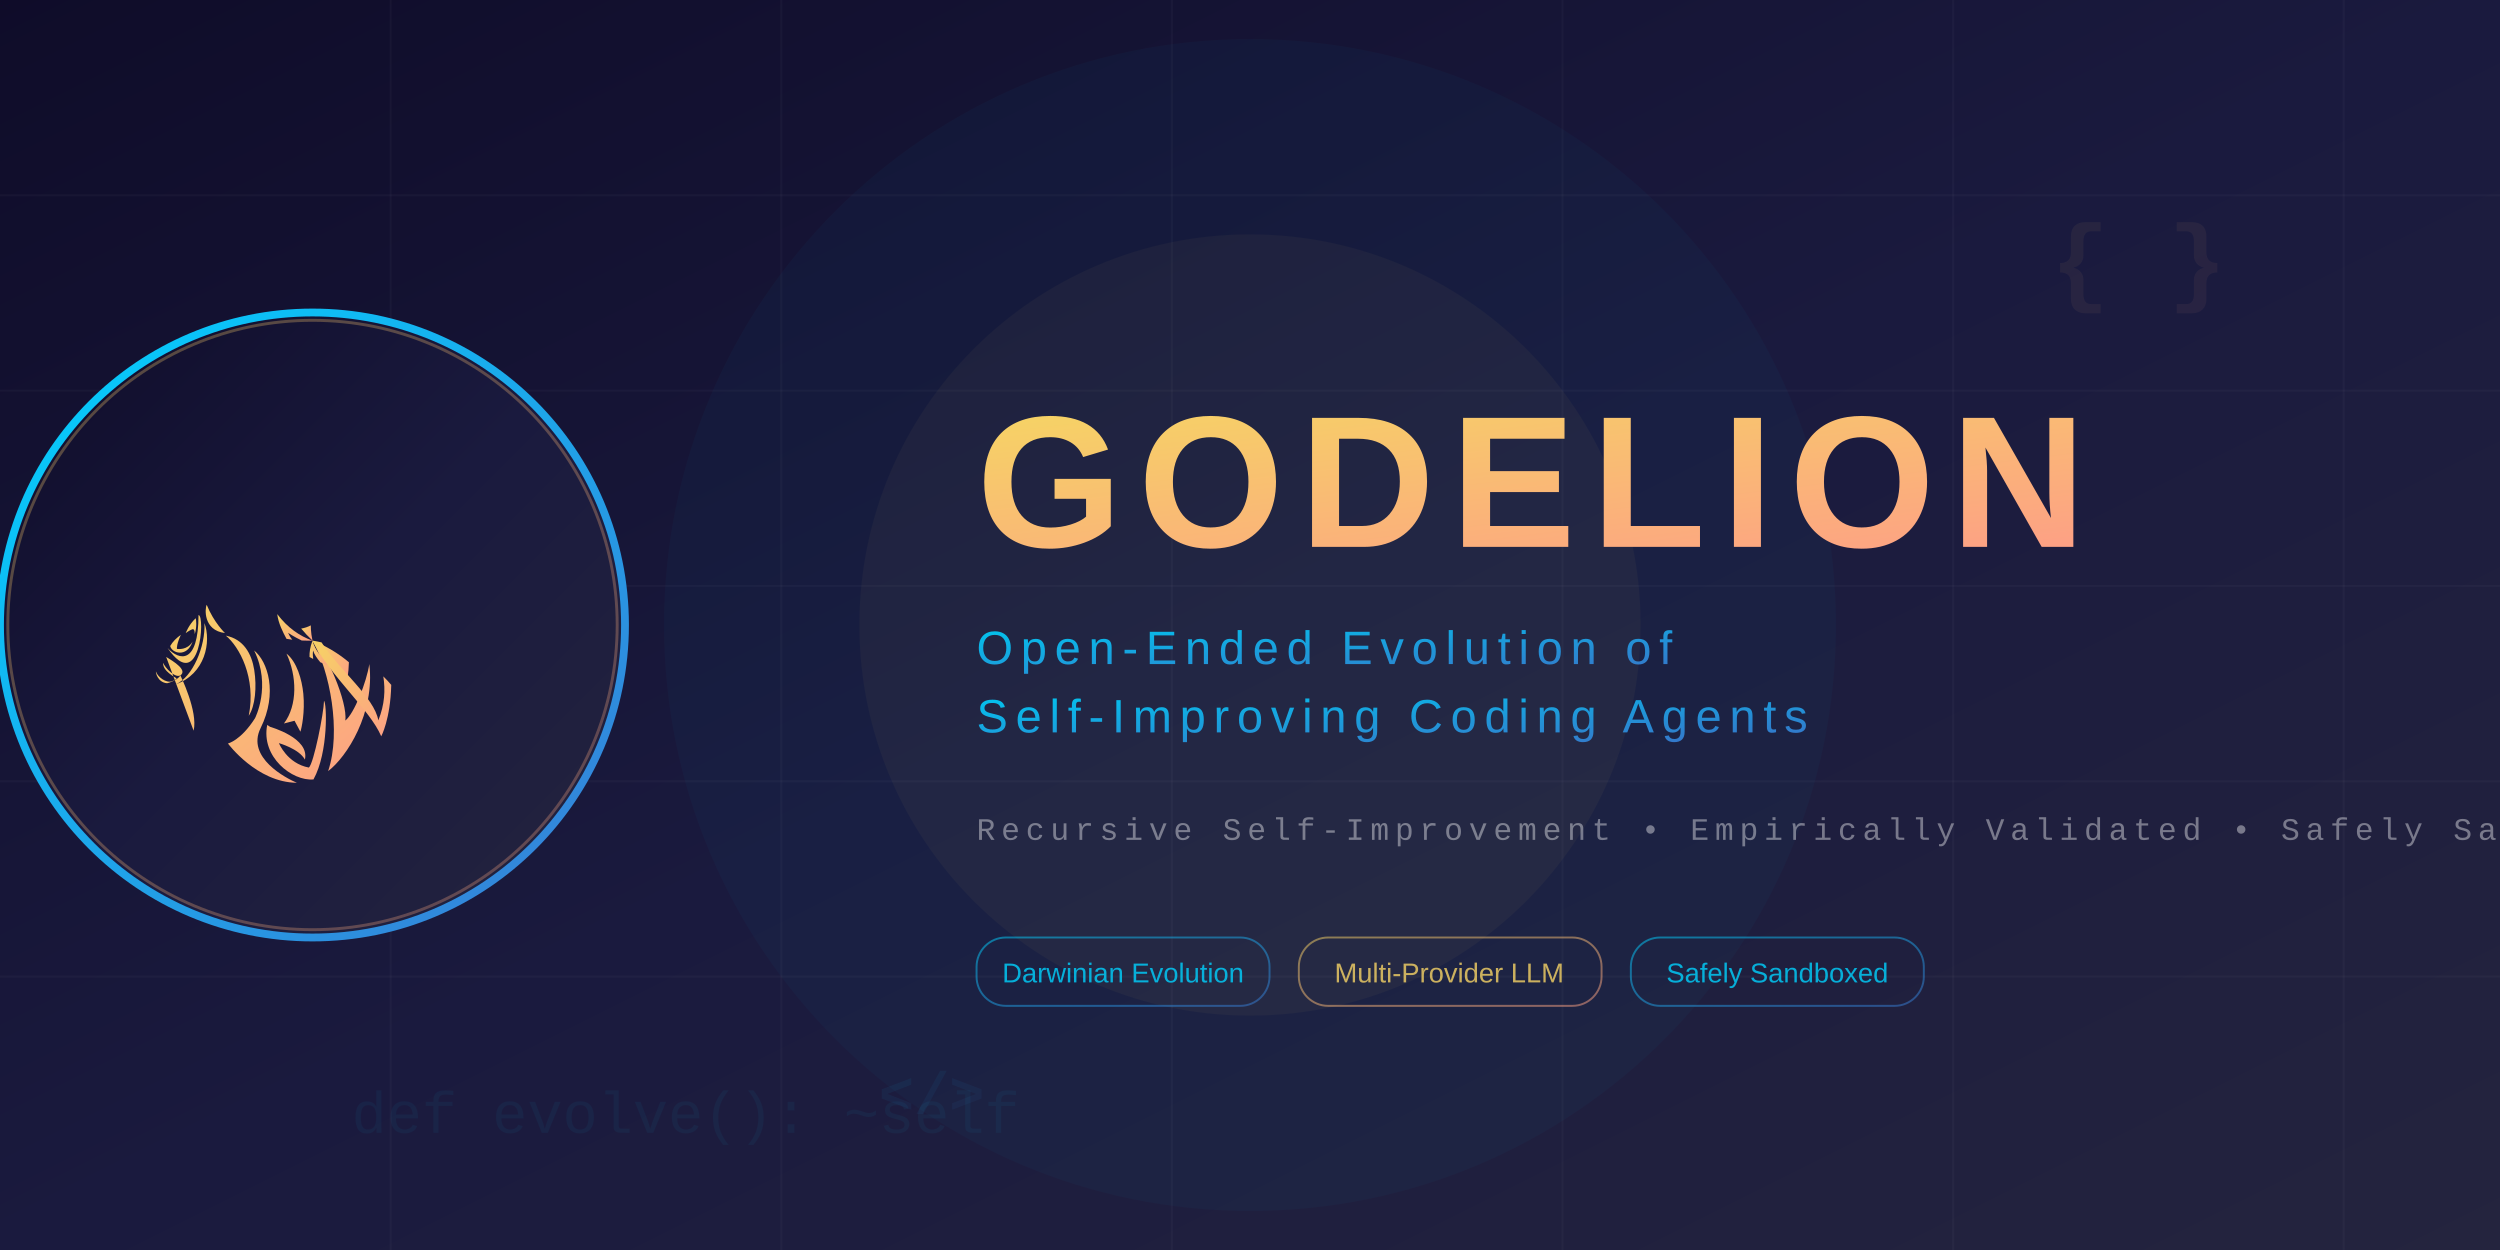
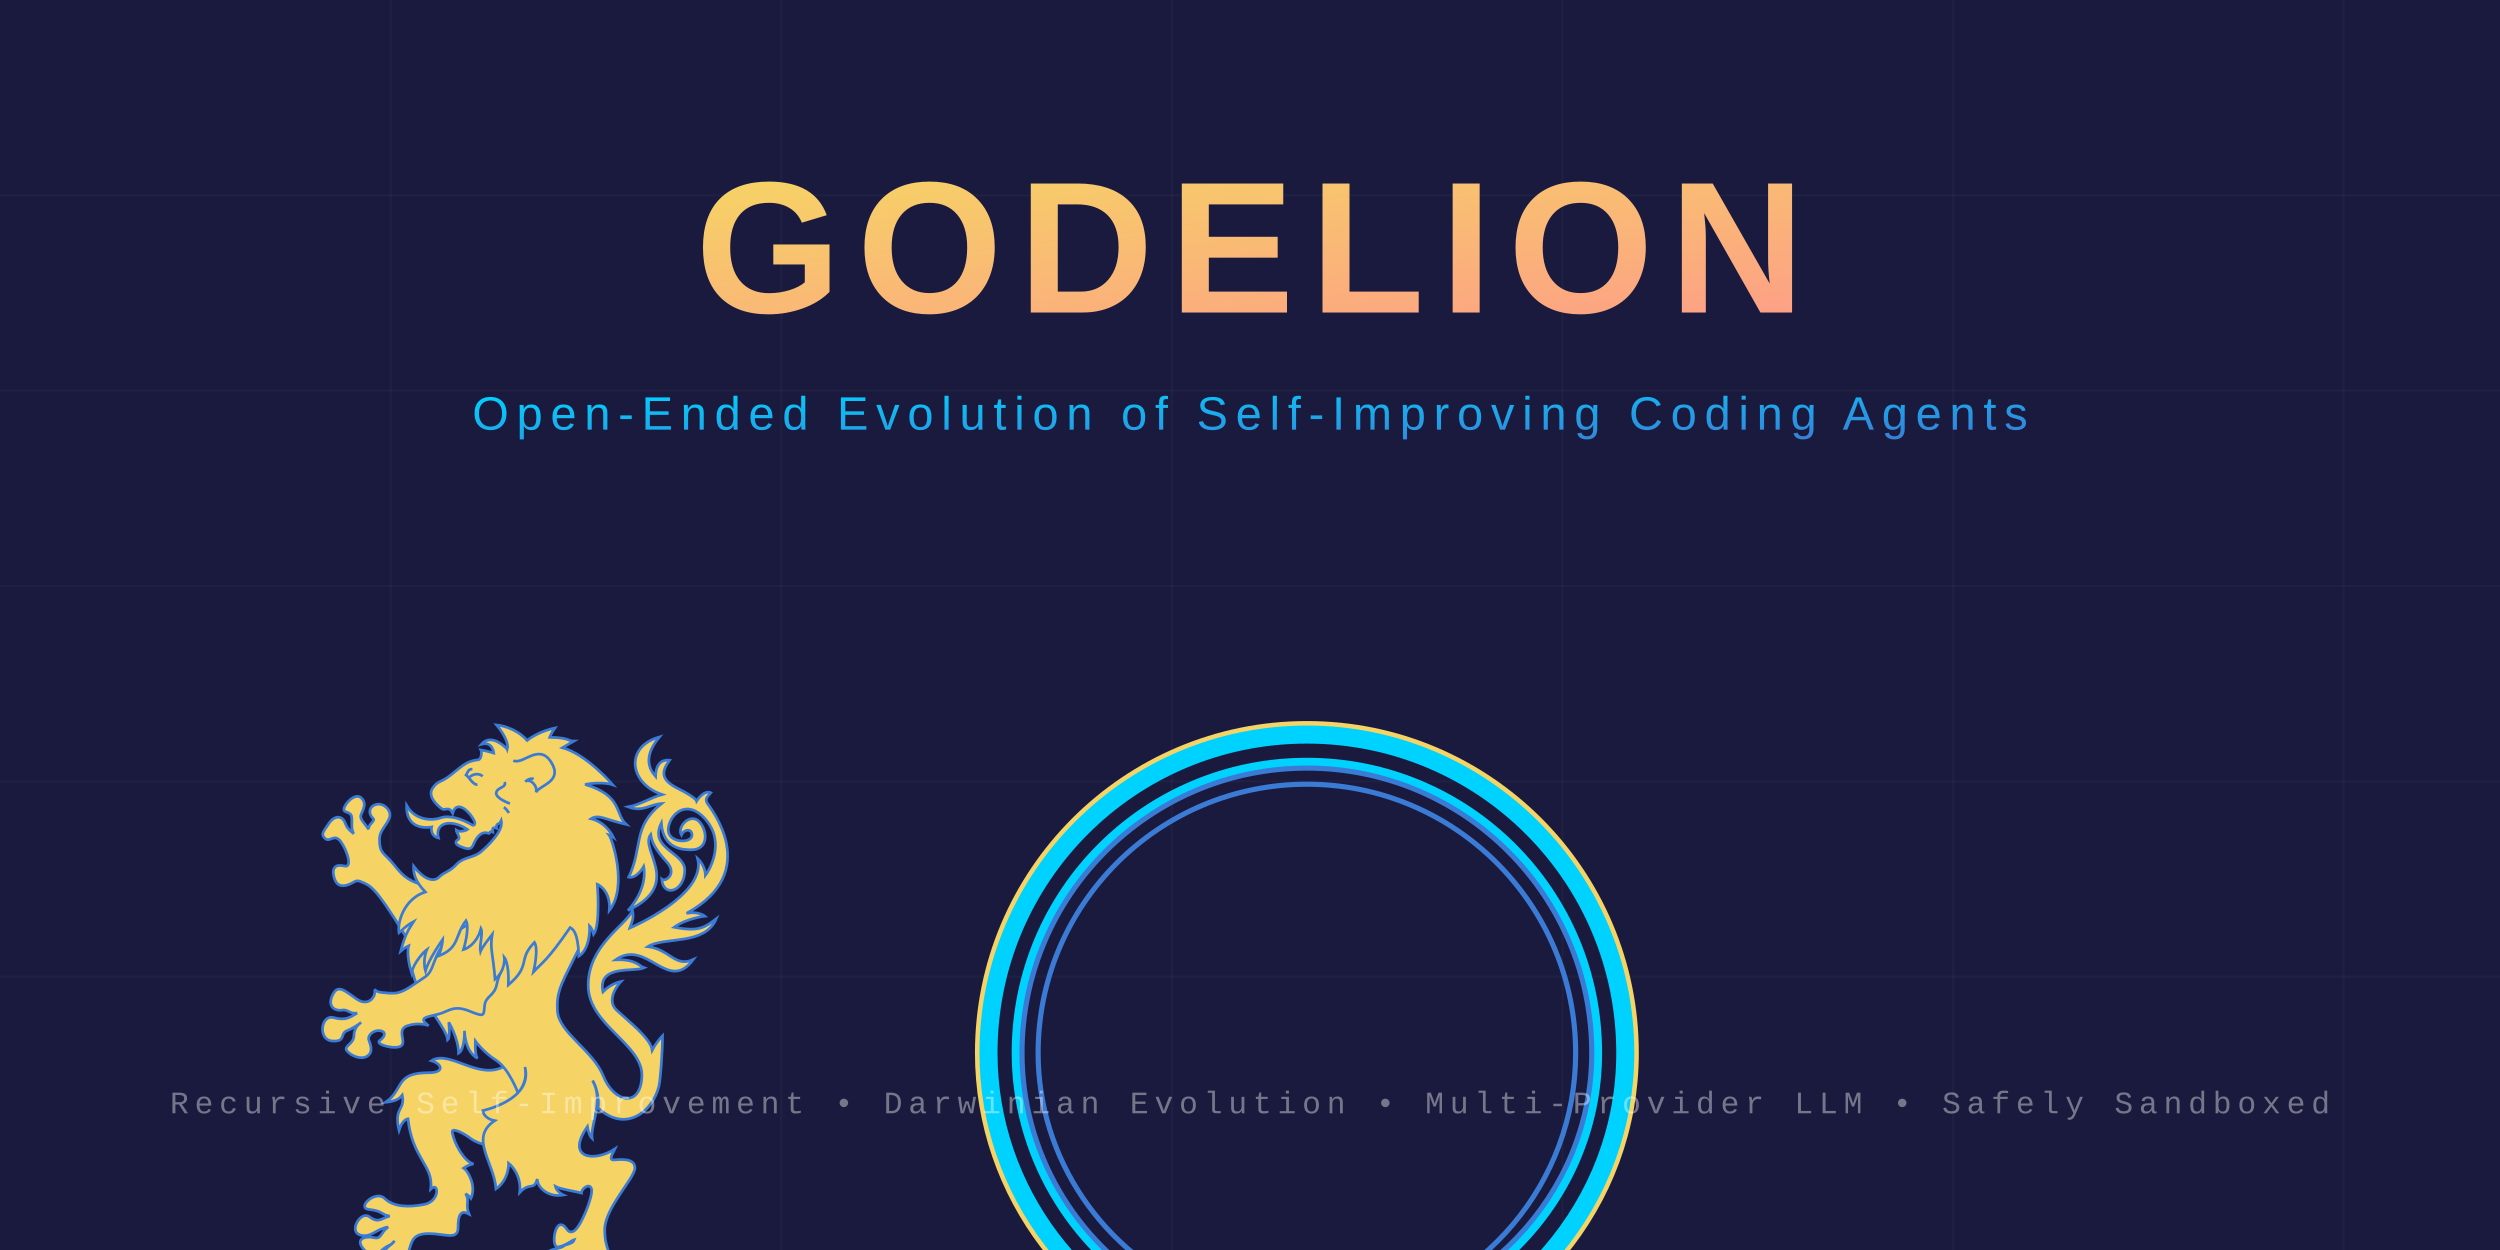
<svg xmlns="http://www.w3.org/2000/svg" viewBox="0 0 1280 640" width="1280" height="640">
+   <rect width="1280" height="640" fill="#1a1a3e" />
  <defs>
-     <linearGradient id="bg" x1="0%" y1="0%" x2="100%" y2="100%">
-       <stop offset="0%" style="stop-color:#0f0c29" />
-       <stop offset="50%" style="stop-color:#1a1a3e" />
-       <stop offset="100%" style="stop-color:#24243e" />
-     </linearGradient>
    <linearGradient id="gold" x1="0%" y1="0%" x2="100%" y2="100%">
      <stop offset="0%" style="stop-color:#f6d365" />
      <stop offset="100%" style="stop-color:#fda085" />
    </linearGradient>
    <linearGradient id="cyan" x1="0%" y1="0%" x2="100%" y2="100%">
      <stop offset="0%" style="stop-color:#00d2ff" />
      <stop offset="100%" style="stop-color:#3a7bd5" />
    </linearGradient>
-     <linearGradient id="ring" x1="0%" y1="0%" x2="100%" y2="100%">
-       <stop offset="0%" style="stop-color:#00d2ff" />
-       <stop offset="100%" style="stop-color:#3a7bd5" />
-     </linearGradient>
-     <g id="lion">
-       <path d="M 0,0 C 28.831,11.252 55.348,27.117 78.661,46.68 77.743,73.978 74.93,81.247 74.93,81.247 74.93,81.247 33.559,45.05 0,0" />
-       <path d="M 0,0 C 37.321,65.153 62.578,196.724 33.737,281.907 73.881,251.625 135.366,156.407 122.715,50.604 117.022,89.191 89.822,158.138 70.846,172.687 76.539,133.89 29.098,21.507 0,0 m -7.871,274.237 c -47.232,-8.856 -64.662,-52.773 -64.662,-52.773 0,0 43.858,12.37 56.086,35.563 10.965,-46.809 -74.471,-70.424 -75.188,-70.846 l -6.198,-4.076 C -111.624,251.264 -43.876,303.976 2.091,299.9 34.982,240.58 30.784,133.89 24.881,130.096 24.459,155.819 2.672,265.803 -7.871,274.237 M -19.826,114.709 c -2.947,-30.363 -13.909,-69.165 -36.4,-86.666 22.491,47.793 24.458,111.33 -5.497,150.969 l 22.926,-5.904 12.653,23.616 c 2.694,-7.293 10.127,-42.749 6.318,-82.015 M -126.089,21.296 c 37.813,76.768 1.881,146.354 1.881,146.354 -31.017,48.636 -58.476,54.539 -58.476,54.539 0,0 62.078,84.25 148.949,84.932 -22.773,-9.534 -109.964,-54.363 -78.437,-117.988 37.768,-76.22 15.469,-144.341 -13.917,-167.837 m -61.146,-32.049 c 28.676,23.334 66.067,90.561 49.48,173.178 13.946,-20.803 17.772,-62.099 11.858,-99.217 -5.573,-34.979 -23.054,-66.385 -61.338,-73.961 m -41.327,-66.629 c -3.945,7.591 -7.932,55.243 39.491,61.006 0,0 -23.738,-22.21 -39.491,-61.006 m -4.917,39.499 c 2.723,49.621 -25.563,117.527 -62.14,132.23 63.929,-22.011 77.319,-92.028 62.14,-132.23 m -12.758,-17.384 c -0.255,108.207 -41.915,98.361 -66.864,71.203 70.32,102.082 81.667,-70.693 66.864,-71.203 m -6.178,6.854 c -15.398,14.794 -21.483,32.207 -21.483,32.207 0,0 7.377,-5.666 13.887,-8.232 6.51,-2.566 5.483,10.746 5.483,10.746 5.133,-15.851 3.321,-32.306 2.113,-34.721 m -31.917,35.868 c -9.499,6.703 -17.53,14.495 -23.058,24.142 3.158,15.567 36.143,26.031 48.393,-9.698 -11.314,19.397 -31.9,16.078 -33.432,16.078 -1.531,0 -0.324,-12.913 8.097,-30.522 m -31.811,47.741 c -0.51,0.601 45.875,23.912 32.971,38.04 -11.105,12.158 -36.899,-16.025 -39.288,-25.408 -2.32,17.677 26.934,32.048 28.789,33.628 0,0 -0.559,3.146 -9.944,6.342 -12.665,4.552 -31.204,-9.505 -34.589,-21.169 -0.843,2.214 3.725,23.799 24.177,25.447 l 0.106,-0.043 c 13.316,-3.22 25.262,-10.709 28.451,-16.971 0,0 38.559,77.978 28.633,119.509" />
-       <path d="m 0,0 c -8.679,-8.14 -16.851,-16.812 -24.444,-25.983 7.176,-1.255 14.292,-3.531 20.729,-6.981 0,0 -0.253,14.829 3.715,32.964" />
-       <path d="M 0,0 C 5.254,20.381 21.243,40.31 40.964,55.907 32.779,53.226 24.759,50.183 16.923,46.792 9.565,38.25 3.481,29.008 1.265,21.295 0.382,27.617 0.587,33.773 1.44,39.532 -1.224,38.181 -3.864,36.79 -6.479,35.357 -6.802,25.077 -5.172,13.425 0,0" />
-       <path d="m 0,0 c -2.898,0.088 -5.804,0.147 -8.724,0.147 -4.866,0 -9.703,-0.123 -14.508,-0.367 -17.752,-8.529 -29.555,-16.644 -29.555,-16.644 2.196,5.119 5.223,10.182 9.147,14.859 -4.209,-0.519 -8.386,-1.141 -12.536,-1.844 -8.032,-15.133 -17.323,-32.865 -20.056,-53.512 C -53.701,-27.499 -26.722,-9.267 0,0" />
-       <path d="m 0,0 c 6.574,1.042 13.077,2.3 19.492,3.788 36.328,57.404 114.886,119.733 122.67,168.578 13.979,-34.578 15.373,-65.88 10.837,-95.143 5.972,5.862 11.685,11.985 17.119,18.355 -1.74,74.549 -21.63,111.128 -21.63,111.128 C 124.03,148.793 37.811,76.892 0,0" />
-     </g>
  </defs>
-   <rect width="1280" height="640" fill="url(#bg)" />
  <g stroke="#ffffff" stroke-opacity="0.03" stroke-width="1">
    <line x1="0" y1="100" x2="1280" y2="100" />
    <line x1="0" y1="200" x2="1280" y2="200" />
    <line x1="0" y1="300" x2="1280" y2="300" />
    <line x1="0" y1="400" x2="1280" y2="400" />
    <line x1="0" y1="500" x2="1280" y2="500" />
    <line x1="200" y1="0" x2="200" y2="640" />
    <line x1="400" y1="0" x2="400" y2="640" />
    <line x1="600" y1="0" x2="600" y2="640" />
    <line x1="800" y1="0" x2="800" y2="640" />
    <line x1="1000" y1="0" x2="1000" y2="640" />
    <line x1="1200" y1="0" x2="1200" y2="640" />
  </g>
-   <circle cx="640" cy="320" r="300" fill="#00d2ff" opacity="0.03" />
-   <circle cx="640" cy="320" r="200" fill="#f6d365" opacity="0.04" />
-   <g transform="translate(160, 320)">
-     <circle cx="0" cy="0" r="160" fill="url(#bg)" stroke="url(#ring)" stroke-width="4" />
-     <circle cx="0" cy="0" r="156" fill="none" stroke="url(#gold)" stroke-width="1.5" opacity="0.3" />
-     <g transform="translate(0, 8) scale(0.237)">
-       <use href="#lion" fill="url(#gold)" />
+   <g transform="translate(160, 370) scale(2.8)">
+     <g fill="#f6d365" stroke="#3a7bd5" stroke-width=".5">
+       <path d="m21.369 29.85c-4.533-0.614-5.525-2.881-7.036-4.533s-2.078-1.558-2.078-4.061c0-2.219 3.022-3.589 1.464-5.525s-4.557-0.118-2.597 1.842c0.401 0.401-1.039 1.086-0.85 1.936-0.614-0.944-1.464-1.7-1.464-2.361 0-0.661 1.417-2.172 0.094-3.4-1.322-1.228-3.966 2.125-2.928 2.503 1.039 0.378 1.228 0.519 1.228 1.558 0 1.039-0.094 1.7 0.331 2.503-1.322-1.133-1.228-1.181-1.653-2.172-0.425-0.992-1.747-1.369-2.881 0.283-1.133 1.653-1.511 2.03-0.661 2.786 0.85 0.756 1.7-1.086 2.881 0.614 1.181 1.7 2.125 4.769 0.614 4.391-1.511-0.378-2.455 0.189-1.842 2.219 0.614 2.03 2.314 1.369 3.211 0.897s0.944-0.614 2.361 0.047c1.417 0.661 2.881 1.889 9.114 12.466 6.233 10.577 5.572-11.239 2.692-11.994z" />
+       <path d="m36.126 62.08c-4.911 4.368-10.884-2.526-14.379-0.26 1.96 0.567 2.518 2.193-0.521 2.193-6.244 0-4.374 2.938-7.847 5.409 2.104-0.234 2.622-0.788 3.038-1.302 0.551 2.883-1.603 2.137-0.601 6.411 0.601-1.97 1.636-2.104 1.636-2.104 0.835 7.446 4.693 8.426 4.174 12.855 1.503-1.469 1.736 2.237-1.169 2.805s-5.609 0.501-7.279-1.102c-1.669-1.603-5.276 1.803-2.805 2.037 2.471 0.234 2.304 1.035 3.74 1.202-1.536 0.401-2.02 1.386-3.656 0.15-1.636-1.235-3.857 2.621-1.82 3.289 2.037 0.668 2.821-1.052 5.192-1.436-1.519 1.119-1.185 2.287-2.638 1.937-1.452-0.351-3.539 0.184-1.82 2.137 1.72 1.953 2.955 0.401 3.807-0.234 0.851-0.634 1.336-0.479 1.803-1.336-0.435 0.882-2.788 1.72-1.402 3.072s3.356 1.386 3.957-0.835c0.601-2.22 0.801-3.539 3.756-3.539 2.955 0 5.326 1.302 5.326-1.119s0.523-3.233 1.987-2.466c-0.697-1.688 0.201-2.621-0.626-3.683 0.637 0.283 0.992 0.826 0.992 0.826 1.086-2.361-0.661-5.147-1.322-5.548 1.157-0.756 1.818-0.732 1.818-0.732-1.7-0.425-3.565-3.683-3.919-5.832-0.142-0.874 1.889 0.024 3.494 1.251 1.605 1.228 8.311 2.944 10.581-0.528 2.271-3.473-0.652-15.353-3.498-13.52z" />
+       <path d="m49.277 40.15c-3.542 7.366-4.722 8.547-4.486 12.561 0.236 4.014 6.516 7.178 8.405 11.947 1.889 4.769 6.753 5.95 7.036 0.047 0.283-5.903-9.822-9.35-9.822-16.669 0-7.319 6.796-10.88 8.122-13.694 0.281 1.676-0.219 2.276-0.519 3.211 0 0 14.119-5.997 12.419-12.702 1.133 1.062 1.417 2.408 1.417 3.069 0.543-0.685 3.778-5.855 0.094-10.152-3.683-4.297-6.894-0.614-6.894 1.842 0 2.455 4.344 2.55 4.344 0.944 0-1.222-1.468-1.125-1.936 0-0.897-1.605 1.747-4.155 3.305-2.408 1.558 1.747 1.605 5.1-1.464 5.1-1.5 0-5.135-0.035-5.525-4.864-2.318 4.7 4.297 5.308 4.297 8.594 0 3.919-3.966 5.1-4.203 1.653 0.708 0.567 2.881-0.992 0.897-3.164-1.983-2.172-2.685-3.428-2.928-5.005-2.104 2.808 6.044 9.066-4.155 13.883 2.597-2.881 3.281-5.857 2.881-8.027 0 0-1.228 2.219-2.739 1.936 2.644-5.478 0.604-9.168 5.997-13.458-2.247 0.165-3.387 1.616-6.091 0.614 2.208-0.412 4.206-1.731 6.186-2.267-5.855-1.936-7.036-8.641-0.472-10.53-3.022 3.636-1.889 5.855-0.708 7.225 0.047-2.975 1.842-3.069 2.55-2.975-1.511 2.125-1.653 3.589 1.558 5.194s3.4 2.267 3.4 2.267 1.275-2.078 2.597-1.511c-0.425 0.567-1.204 1.015-0.661 1.912 0.543 0.897 10.152 12.537-3.778 20.14 2.219-0.425 3.353 0.519 3.353 0.519s-3.353 0.378-5.619 2.03c4.675 0.897 5.646-0.043 7.697-1.558-2.116 4.989-9.491 3.211-12.513 5.1 4.061 0.519 4.958 3.872 8.311 2.361-4.67 6.337-8.453-3.966-14.213 0.047 3.778-0.142 4.344 1.181 5.242 1.464-1.747 0.85-8.594-0.708-7.555 4.391 1.511-1.558 3.305-1.889 3.305-1.889s-3.022 3.164-0.803 5.242c2.219 2.078 6.186 5.1 6.516 7.319 0.803-1.558 1.889-2.644 1.889-2.644s0 3.683-0.519 8.358c-0.519 4.675-5.785 9.964-11.309 4.816 0.401-1.629-0.496-4.439-0.968-4.958 2.125 3.683-0.425 8.075-0.094 10.577-0.614-0.567-0.85-2.172-0.85-2.172-4.076 5.821 1.207 6.602 5.053 4.061-0.301 0.668-1.322 2.125-0.189 2.03 1.133-0.094 3.825-0.378 3.825 1.464 0 1.842-5.525 7.319-5.525 11.286s1.417 3.73 0.236 5.478 1.086 4.014-0.236 5.005c-1.322 0.992-3.778-0.142-3.353-1.039 0.425-0.897 0.992-1.747 0.85-2.55-0.142-0.803 0.614-0.944 0.378-1.842-0.685 0.685-0.992 2.314-1.747 2.455-0.756 0.142-0.189 3.069-1.936 3.211-1.747 0.142-3.825-2.786-2.361-3.117 1.464-0.331 1.228-0.614 2.03-2.03s-0.094-0.142-1.181 0.331-0.803 1.794-1.747 1.794-2.739-2.739-1.417-3.589c1.322-0.85 2.361-0.519 3.211-1.275 1.05-0.338 1.466-0.374 1.7-0.992-0.451 0.134-1.653 1.133-2.928 1.322-1.275 0.189-0.756-4.061 0.425-4.061 1.181 0 1.039 1.7 2.314 1.228 1.275-0.472 3.683-6.469 3.353-7.744-0.331-1.275-1.889-0.047-1.842 0.708-0.614-0.189-3.966-0.708-4.769-1.181 0.236 0.992 1.464 1.558 1.464 1.558-2.881 0.496-4.816-1.464-4.769-2.928-0.708 2.267-1.322 0.425-3.211 2.455 0.378-3.494-2.03-5.336-2.03-5.336s0.094 3.022-2.314 4.675c-0.378-4.911-4.958-9.35-0.236-12.466-2.125-0.425-2.172-1.842-2.172-1.842s9.255-1.936 7.697-7.98c0.614 2.928-1.275 4.722-1.275 4.722s-1.653-4.439-4.014-5.95c-2.361-1.511-3.778-3.494-3.778-3.494s-0.142 2.644 0.425 3.164c-2.408-1.275-2.408-5.053-2.408-5.053s0.094 3.4-1.086 4.108c0-2.739-1.794-5.667-1.794-5.667s0.331 2.739-0.189 3.211c-0.189-1.983-4.533-7.083-5.336-9.066-0.803-1.983-2.739-8.027-1.369-9.161s11.38-8.169 14.638-6.611c3.258 1.558 19.502 0.331 16.622 6.989z" />
+       <path d="m14.168 49.47c-2.243-0.142-2.408-0.283-2.833-0.708 0.401 1.181-1.015 3.305-3.235 1.794-2.219-1.511-3.471-2.904-4.486-0.637-1.015 2.267 0.826 2.857 1.818 2.644 0.992-0.212 1.393 0.779 2.739 0.543-1.393 0.826-2.054 1.417-4.344 0.826-2.29-0.59-2.904 4.061-0.26 4.274 2.644 0.212 1.346-1.322 2.762-1.889 1.417-0.567 2.55-1.487 2.55-1.487s-1.275 0.708-1.299 2.361c-0.024 1.653-2.007 1.936-1.275 2.833 0.732 0.897 2.597 1.724 3.754 0.921 1.157-0.803 0.472-2.172 0.236-2.951-0.236-0.779 0.779-1.794 1.983-1.676 1.204 0.118 1.086 1.039 0.024 1.794-1.062 0.756 3.046 1.794 3.966 0.944 0.921-0.85-1.015-2.975 1.157-3.66 2.172-0.685 3.825 0.024 3.825 0.024-2.129-1.565-0.25-1.565 1.96-2.172 1.788-0.491 2.644-1.771 5.855-0.354 2.503 0.992 2.219 0.567 2.408-1.181 0.189-1.747 1.842-1.747 2.219-3.872 0.378-2.125 1.605-2.739 1.605-8.453s-7.228-3.191-10.389 0.047c-3.16 3.238-2.408 5.809-4.391 7.107-3.14 2.055-4.108 3.069-6.351 2.928z" />
+       <path d="m35.617 4.85c0.467-1.603-1.97-4.441-1.97-4.441s3.372 0.301 5.609 2.838c2.204-1.736 5.075-2.271 5.075-2.271s-0.735 1.069-0.968 1.703c3.773 0.067 3.306 0.701 4.407 0.701-1.636 0.935-2.07 1.202-2.07 1.202 4.441 1.202 9.216 6.778 9.216 6.778s-1.87-0.668-5.075-0.067c6.912 2.07 5.409 5.359 7.513 7.312-3.873-0.902-5.042-1.903-6.411-1.035 2.838 0.668 4.074 3.372 4.074 3.372s-0.501-0.367-0.801-0.434c0.501 0.601 3.539 9.416 0.067 13.823 0.301-3.74-2.204-4.775-2.204-4.775s0.634 7.346-0.668 9.149c-0.15-0.584-0.501-1.319-0.735-1.536 0 0 0.234 4.074-1.97 5.543-0.167-4.541-1.135-4.975-1.603-5.242-4.191 6.094-5.042 6.327-6.678 8.08 0.701-3.306 0.534-4.775 0.167-5.376-3.172 3.239-0.501 4.14-4.775 7.78 0.167-3.94-0.735-5.042-0.735-5.042s0.267 2.404-1.703 4.007c-0.334-4.474-0.968-5.476-0.534-8.181-1.803 2.237-2.137 3.105-2.137 3.105-0.212-1.11 0.501-3.372 0.1-4.174-0.868 3.205-3.205 3.84-3.205 3.84s1.202-3.873 0.467-5.309c-2.104 2.738-1.106 4.985-5.049 6.473 0.732-1.605 0.779-3.022 0.779-3.022s-2.621 3.707-3.14 5.737c-0.572-1.978 0.236-3.872 0.236-3.872-0.501 0.351-2.385 2.337-2.786 4.226-1.015-3.187-0.543-4.935-0.543-4.935s-0.639 0.275-1.44 0.968c0.897-3.542 1.842-4.486 2.385-5.407-1.535 0.826-2.125 1.582-2.692 2.054-0.331-1.865 0.864-6.163 4.804-7.465-1.903-2.003-2.17-3.339-2.137-4.708 1.837 2.371 3.606 3.005 4.641 2.003s1.903-0.935 3.205-2.337c1.302-1.402 3.139-1.135 4.508-2.337s4.103-3.784 3.678-5.673c-0.383 0.88-1.025 0.378-0.868 1.384-0.681-0.246-0.799 0.063-0.694 0.71-0.746-0.27-0.439 0.378-0.775 0.243-1.464-0.567-2.337 1.062-2.762 2.054-0.425 0.992-1.015 0.897-2.314 0.378s-0.921-1.039-0.449-1.322c0.472-0.283-0.378-1.346-0.378-1.7 0.614 0.425 1.747 0.118 2.054-0.118-2.951-1.983-6.021-1.346-5.312 1.558-1.582-0.425-1.251-2.007-1.251-2.007s-4.699 0.992-4.557-3.943c1.558 2.762 4.651 2.833 6.21 2.267 1.558-0.567 3.909 0.198 5.744 1.281 0.486 0.287 0.584-0.326 0.481-0.563-0.806-1.861-3.296-4.169-4.017-1.575-0.719-1.433-1.358-0.324-2.043-0.844-0.685-0.519-2.621-2.172-1.653-3.683 0.968-1.511 1.44-0.897 3.589-2.644 2.148-1.747 2.769-2.335 4.793-2.597 0.593-0.077 0.655-1.432 0.472-1.794 1.188 0.202 2.361 0.567 2.361 0.567s-0.23-2.223-2.261-1.609c1.378-1.637 3.439-0.45 4.727 0.898z" />
+     </g>
+     <g fill="none" stroke="#3a7bd5" stroke-width=".5">
+       <path d="m36.716 6.93c1.771 0.874 4.651-3.282 6.918 0.283 2.267 3.565-2.054 4.155-2.762 5.525 0.378-1.181-1.157-2.692-1.983-1.936 0.85-0.779 1.558-0.519 1.558-0.519" />
+       <path d="m35.111 10.85c0.496 1.015-1.322 0.921-1.511 1.96-0.189 1.039 2.503 1.983 2.503 1.983" />
+       <path d="m34.993 15.45c0.425 0.283 0.921 1.062 0.921 1.062" />
+       <path d="m30.158 11.32c-0.785 0.117-1.569-1.419-2.07-1.736 0.367-0.634 0.384-1.102 1.152-1.085" />
+       <path d="m28.593 10.05c0.868-0.785 1.916-0.809 2.517-0.241" />
+     </g>
+     <g fill="#f6d365" stroke="#3a7bd5" stroke-width=".5">
+       <path d="m51.261 105.58c-1.77-1.486-0.902-4.157 0.184-3.139 1.085 1.018-1.603 1.269-0.184 3.139z" />
+       <path d="m44.883 104.45c-1.452-2.137 0.351-4.341 1.202-3.105 0.851 1.235-1.853 2.003-1.202 3.105z" />
    </g>
  </g>
-   <text x="500" y="280" font-family="'Segoe UI', 'Helvetica Neue', Arial, sans-serif" font-size="96" font-weight="700" fill="url(#gold)" letter-spacing="8">GODELION</text>
-   <text x="500" y="340" font-family="'Segoe UI', 'Helvetica Neue', Arial, sans-serif" font-size="24" fill="url(#cyan)" letter-spacing="4" opacity="0.9">Open-Ended Evolution of</text>
-   <text x="500" y="375" font-family="'Segoe UI', 'Helvetica Neue', Arial, sans-serif" font-size="24" fill="url(#cyan)" letter-spacing="4" opacity="0.9">Self-Improving Coding Agents</text>
-   <text x="500" y="430" font-family="'Courier New', monospace" font-size="16" fill="#ffffff" text-anchor="start" letter-spacing="3" opacity="0.4">Recursive Self-Improvement  •  Empirically Validated  •  Safely Sandboxed</text>
-   <line x1="500" y1="460" x2="1150" y2="460" stroke="url(#gold)" stroke-width="2" opacity="0.3" />
-   <rect x="500" y="480" rx="15" ry="15" width="150" height="35" fill="none" stroke="url(#cyan)" stroke-width="1" opacity="0.5" />
-   <text x="575" y="503" font-family="'Segoe UI', Arial, sans-serif" font-size="14" fill="#00d2ff" text-anchor="middle" opacity="0.8">Darwinian Evolution</text>
-   <rect x="665" y="480" rx="15" ry="15" width="155" height="35" fill="none" stroke="url(#gold)" stroke-width="1" opacity="0.5" />
-   <text x="742" y="503" font-family="'Segoe UI', Arial, sans-serif" font-size="14" fill="#f6d365" text-anchor="middle" opacity="0.8">Multi-Provider LLM</text>
-   <rect x="835" y="480" rx="15" ry="15" width="150" height="35" fill="none" stroke="url(#cyan)" stroke-width="1" opacity="0.5" />
-   <text x="910" y="503" font-family="'Segoe UI', Arial, sans-serif" font-size="14" fill="#00d2ff" text-anchor="middle" opacity="0.8">Safely Sandboxed</text>
-   <text x="450" y="570" font-family="'Courier New', monospace" font-size="30" fill="url(#cyan)" opacity="0.06" font-weight="bold">&lt;/&gt;</text>
-   <text x="1050" y="150" font-family="'Courier New', monospace" font-size="50" fill="url(#gold)" opacity="0.06" font-weight="bold">{  }</text>
-   <text x="180" y="580" font-family="'Courier New', monospace" font-size="30" fill="#00d2ff" opacity="0.05">def evolve(): ~self</text>
+   <g transform="translate(500, 370) scale(0.55)">
+     <g transform="translate(7.5,607.5) scale(0.6,-0.6)">
+       <path fill="none" stroke="#f6d365" stroke-width="30" d="M604,24 c231,47,396,246,396,476 c0,276,-224,500,-500,500 c-276,0,-500,-224,-500,-500 c0,-217,146,-408,358,-470 c5,-1,7,-2,12,-2 c18,0,33,-13,53,-13 c10,0,35,3,45,3 c30,0,74,-18,104,-18 c13,0,28,10,32,24Z" />
+       <path fill="none" stroke="#00d2ff" stroke-width="16" d="M604,24 c231,47,396,246,396,476 c0,276,-224,500,-500,500 c-276,0,-500,-224,-500,-500 c0,-217,146,-408,358,-470 c5,-1,7,-2,12,-2 c18,0,33,-13,53,-13 c10,0,35,3,45,3 c30,0,74,-18,104,-18 c13,0,28,10,32,24Z M357,43 c-205,61,-345,247,-345,457 c0,270,218,488,488,488 c270,0,488,-218,488,-488 c0,-231,-170,-428,-403,-468 c-36,-6,-86,16,-86,23 c0,5,21,12,25,14 c239,12,426,201,426,431 c0,249,-201,450,-450,450 c-249,0,-450,-201,-450,-450 c0,-154,83,-298,218,-377 c13,-6,37,-7,47,-7 c10,0,46,2,56,7 c10,5,49,10,69,15 c20,5,47,9,62,9 c25,0,48,-15,56,-14 v2 c0,3,9,5,27,5 c20,0,41,-7,39,-23 l-24,-9 c-20,-6,-29,-5,-39,-9 c-25,-8,-31,-19,-54,-29 c-23,-10,-57,-10,-57,-15 c0,-3,15,-4,25,-5 c25,-3,50,-23,80,-26 c20,-2,25,-1,39,0 c-1,-5,-9,-15,-22,-15 c-32,0,-72,19,-99,19 c-15,0,-26,-6,-41,-6 c-22,0,-47,18,-67,30 c-5,3,-10,6,-15,6 c-5,0,-5,-1,-5,-2 c0,-4,20,-10,20,-13 c0,-2,-3,-1,-8,0Z" />
+       <path fill="none" stroke="#3a7bd5" stroke-width="8" d="M572,92 c200,35,345,207,345,408 c0,230,-187,417,-417,417 c-230,0,-417,-187,-417,-417 c0,-163,100,-311,254,-375 c-24,-3,-52,-1,-65,5 c-133,78,-214,218,-214,370 c0,244,198,442,442,442 c244,0,442,-198,442,-442 c0,-220,-175,-403,-403,-422 c5,2,13,12,33,14Z" />
+     </g>
+   </g>
+   <text x="640" y="160" font-family="'Segoe UI','Helvetica Neue',Arial,sans-serif" font-size="96" font-weight="700" fill="url(#gold)" text-anchor="middle" letter-spacing="8">GODELION</text>
+   <text x="640" y="220" font-family="'Segoe UI','Helvetica Neue',Arial,sans-serif" font-size="24" fill="url(#cyan)" text-anchor="middle" letter-spacing="4">Open-Ended Evolution of Self-Improving Coding Agents</text>
+   <text x="640" y="570" font-family="'Courier New',monospace" font-size="16" fill="#ffffff" text-anchor="middle" letter-spacing="3" opacity="0.4">Recursive Self-Improvement  •  Darwinian Evolution  •  Multi-Provider LLM  •  Safely Sandboxed</text>
</svg>
